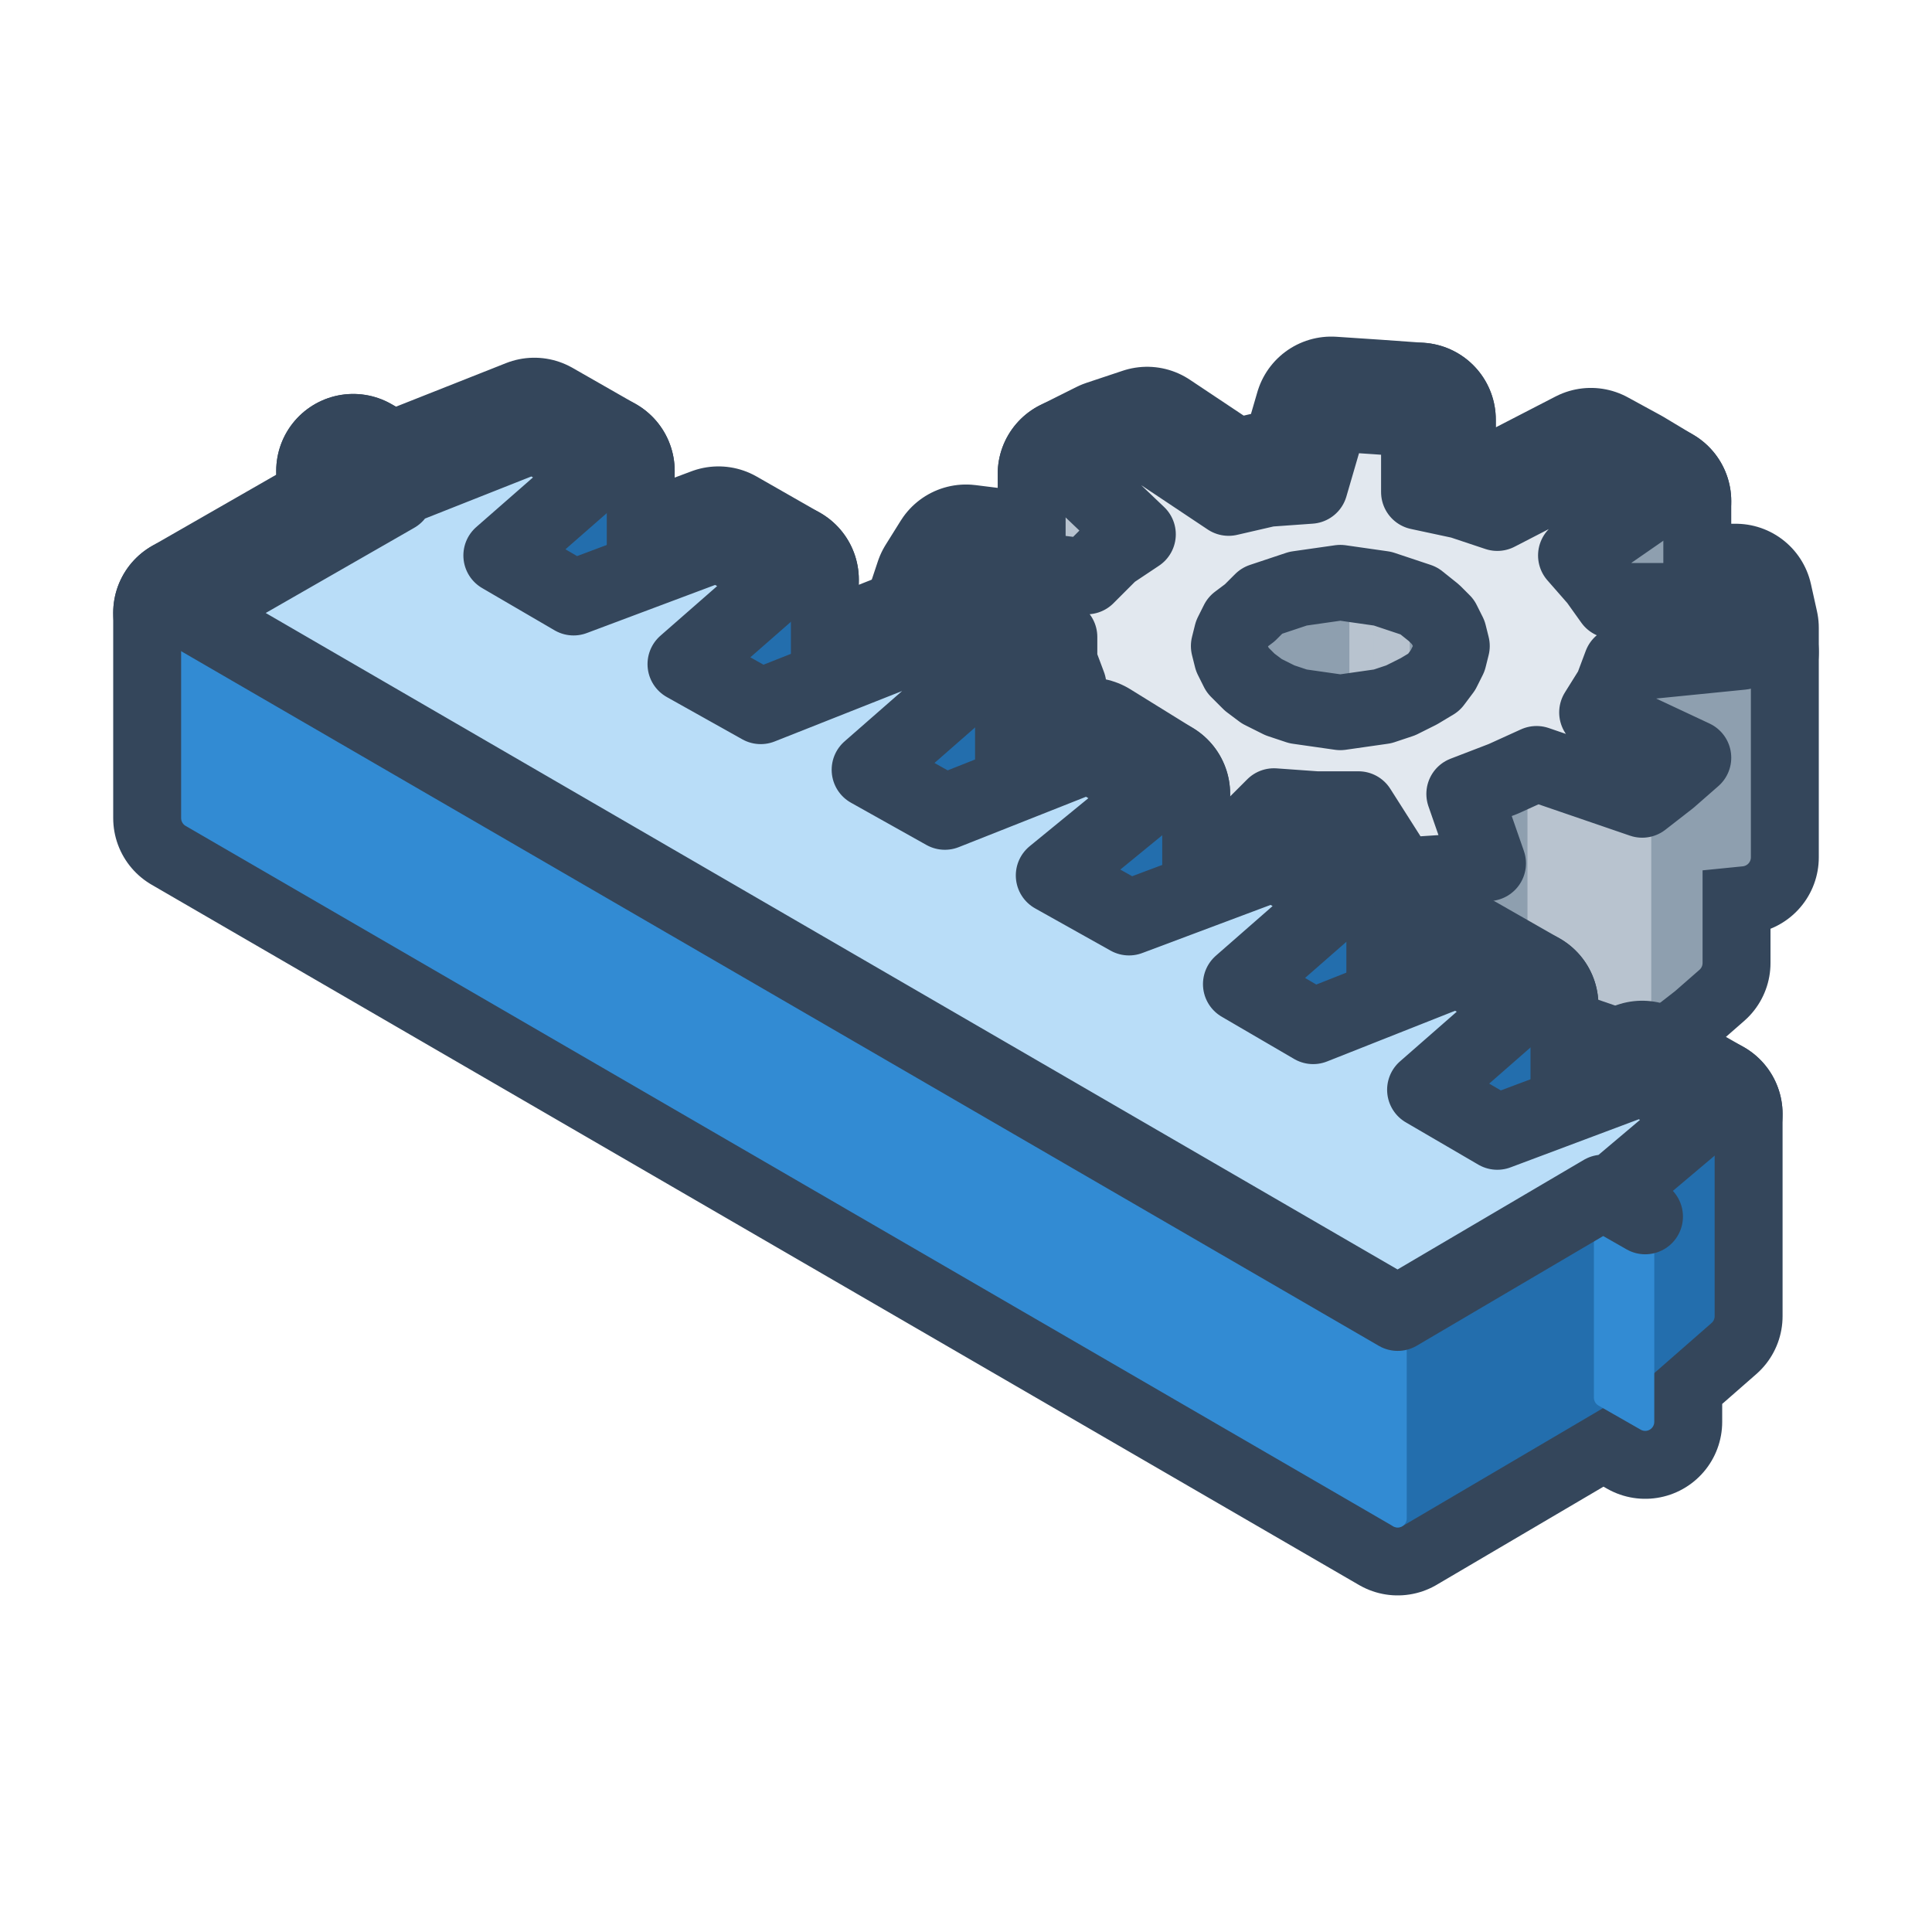
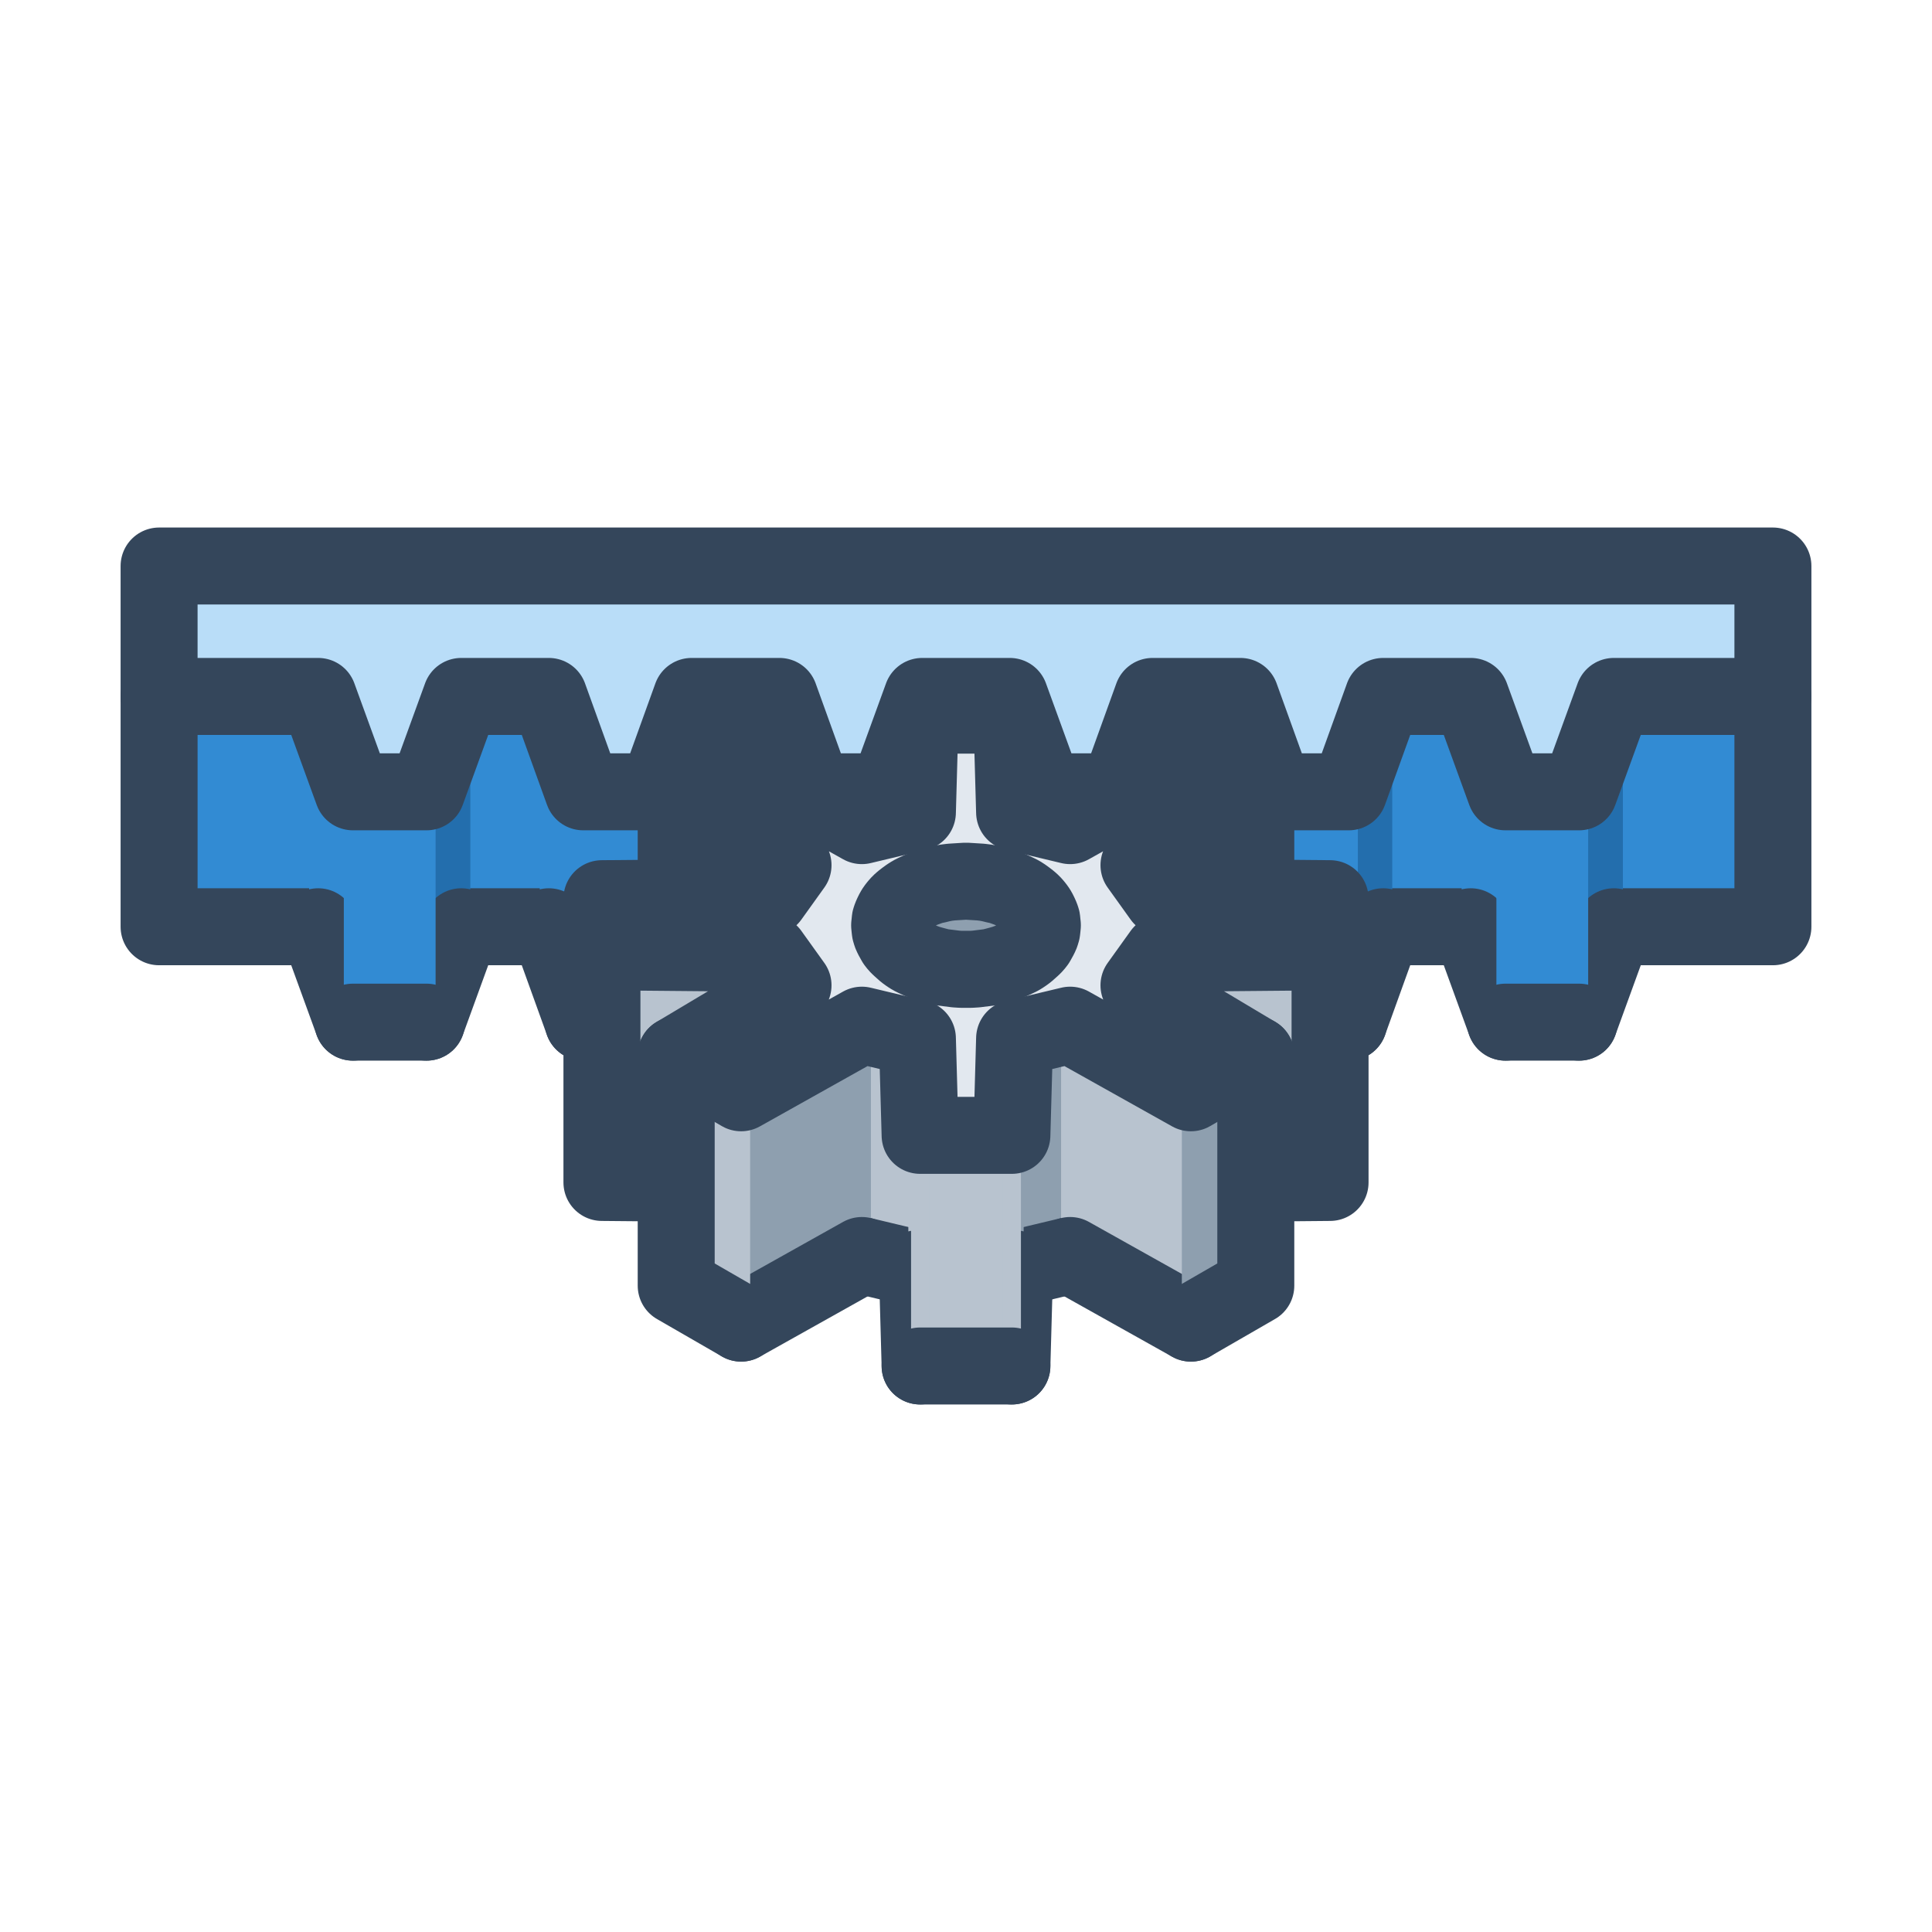
<svg xmlns="http://www.w3.org/2000/svg" viewBox="0 0 64 64">
-   <path d="M47 20.7L47 23.1L47 16.3L47 13.9ZM37.7 24.5L35.6 22.5L35.6 15.7L37.7 17.7ZM54.8 23.4L52.2 25.2L52.2 18.4L54.8 16.6ZM35.1 27.9L31.2 27.1L31.2 20.3L35.1 21.1ZM35.1 28.7L35.1 27.9L35.1 21.1L35.1 21.9ZM57.7 28.4L53.7 28.8L53.7 22L57.7 21.6ZM35.4 29.5L35.1 28.7L35.1 21.9L35.4 22.7ZM53.7 28.8L53.4 29.6L53.4 22.8L53.7 22ZM53.4 29.6L52.9 30.4L52.9 23.6L53.4 22.8ZM32.3 31.5L31.8 30.7L31.8 23.9L32.3 24.7ZM37.8 32L36.9 31.4L36.9 24.6L37.8 25.2ZM36.9 31.4L33 32.2L33 25.4L36.9 24.6ZM33 32.2L32.3 31.5L32.3 24.7L33 25.4ZM56.1 31.9L55.3 32.6L55.3 25.8L56.1 25.1ZM38.9 32.6L37.8 32L37.8 25.2L38.9 25.8ZM50.9 32.1L49.8 32.6L49.8 25.8L50.9 25.3ZM54.4 33.3L50.9 32.1L50.9 25.3L54.4 26.5ZM49.8 32.6L48.5 33.1L48.5 26.3L49.8 25.8ZM55.3 32.6L54.4 33.3L54.4 26.5L55.3 25.8ZM43.6 33.6L42.2 33.5L42.2 26.7L43.6 26.8ZM45 33.6L43.6 33.6L43.6 26.8L45 26.8ZM42.2 33.5L40.2 35.5L40.2 28.7L42.2 26.7ZM46.4 35.8L45 33.6L45 26.8L46.4 29ZM38.8 35.2L37.5 34.8L37.5 28L38.8 28.4ZM40.2 35.5L38.8 35.2L38.8 28.4L40.2 28.7ZM49.3 35.4L47.9 35.7L47.9 28.9L49.3 28.6ZM47.9 35.7L46.4 35.8L46.4 29L47.9 28.9Z" fill="#34465b" stroke="#34465b" stroke-width="5.1" stroke-linejoin="round" stroke-linecap="round" />
-   <path d="M37.8 25.2L36.9 24.6L33 25.4L32.3 24.7L31.8 23.9L35.4 22.7L35.1 21.9L35.1 21.1L31.2 20.3L31.5 19.4L32 18.6L36 19.1L36.8 18.3L37.7 17.7L35.6 15.7L36.8 15.1L38 14.7L40.7 16.5L42 16.2L43.4 16.1L44.1 13.7L45.6 13.8L47 13.9L47 16.3L48.4 16.6L49.6 17L52.7 15.4L53.8 16L54.8 16.6L52.2 18.4L52.9 19.2L53.4 19.9L57.5 19.9L57.7 20.8L57.7 21.6L53.7 22L53.4 22.8L52.9 23.6L56.1 25.1L55.3 25.8L54.4 26.5L50.9 25.3L49.8 25.8L48.5 26.3L49.3 28.6L47.9 28.9L46.4 29L45 26.8L43.6 26.8L42.2 26.7L40.2 28.7L38.8 28.4L37.5 28L38.9 25.8Z" fill="none" stroke="#34465b" stroke-width="5.1" stroke-linejoin="round" stroke-linecap="round" />
-   <path d="M37.7 24.5L35.6 22.5L35.6 15.7L37.7 17.7ZM45.1 26.2L44.4 26.1L44.4 19.3L45.1 19.4ZM45.8 26.3L45.1 26.2L45.1 19.4L45.8 19.5ZM46.4 26.5L45.8 26.3L45.8 19.5L46.4 19.7ZM47 26.7L46.4 26.5L46.4 19.7L47 19.9ZM47.5 27.1L47 26.7L47 19.9L47.5 20.3ZM47.8 27.4L47.5 27.1L47.5 20.3L47.8 20.6ZM35.1 27.9L31.2 27.1L31.2 20.3L35.1 21.1ZM48 27.8L47.8 27.4L47.8 20.6L48 21ZM48.1 28.2L48 27.8L48 21L48.1 21.4ZM35.1 28.7L35.1 27.9L35.1 21.1L35.1 21.9ZM35.4 29.5L35.1 28.7L35.1 21.9L35.4 22.7ZM37.8 32L36.9 31.4L36.9 24.6L37.8 25.2ZM38.9 32.6L37.8 32L37.8 25.2L38.9 25.8ZM43.6 33.6L42.2 33.5L42.2 26.7L43.6 26.8ZM45 33.6L43.6 33.6L43.6 26.8L45 26.8ZM46.4 35.8L45 33.6L45 26.8L46.4 29ZM32.3 31.5L31.8 30.7L31.8 23.9L32.3 24.7ZM33 32.2L32.3 31.5L32.3 24.7L33 25.4ZM38.8 35.2L37.5 34.8L37.5 28L38.8 28.4ZM40.2 35.5L38.8 35.2L38.8 28.4L40.2 28.7Z" fill="#b8c3cf" stroke="#b8c3cf" stroke-width="0.6" stroke-linejoin="round" stroke-linecap="round" />
-   <path d="M47 20.7L47 23.1L47 16.3L47 13.9ZM54.8 23.4L52.2 25.2L52.2 18.4L54.8 16.6ZM44.4 26.1L43.7 26.2L43.7 19.4L44.4 19.3ZM43.7 26.2L43 26.3L43 19.5L43.7 19.4ZM43 26.3L42.4 26.5L42.4 19.7L43 19.5ZM42.4 26.5L41.8 26.7L41.8 19.9L42.4 19.7ZM41.8 26.7L41.4 27.1L41.4 20.3L41.8 19.9ZM41.4 27.1L41 27.4L41 20.6L41.4 20.3ZM41 27.4L40.8 27.8L40.8 21L41 20.6ZM40.8 27.8L40.7 28.2L40.7 21.4L40.8 21ZM50.9 32.1L49.8 32.6L49.8 25.8L50.9 25.3ZM49.8 32.6L48.5 33.1L48.5 26.3L49.8 25.8ZM42.2 33.5L40.2 35.5L40.2 28.7L42.2 26.7ZM47.9 35.7L46.4 35.8L46.4 29L47.9 28.9ZM36.9 31.4L33 32.2L33 25.4L36.9 24.6ZM57.7 28.4L53.7 28.8L53.7 22L57.7 21.6ZM53.7 28.8L53.4 29.6L53.4 22.8L53.7 22ZM53.4 29.6L52.9 30.4L52.9 23.6L53.4 22.8ZM49.3 35.4L47.9 35.7L47.9 28.9L49.3 28.6ZM56.1 31.9L55.3 32.6L55.3 25.8L56.1 25.1ZM55.3 32.6L54.4 33.3L54.4 26.5L55.3 25.8Z" fill="#8e9faf" stroke="#8e9faf" stroke-width="0.6" stroke-linejoin="round" stroke-linecap="round" />
-   <path d="M54.4 33.3L50.9 32.1L50.9 25.3L54.4 26.5Z" fill="#b8c3cf" stroke="#b8c3cf" stroke-width="0.6" stroke-linejoin="round" stroke-linecap="round" />
-   <path d="M37.8 25.2L36.9 24.6L33 25.4L32.3 24.7L31.8 23.9L35.4 22.7L35.1 21.9L35.1 21.1L31.2 20.3L31.5 19.4L32 18.6L36 19.1L36.8 18.3L37.7 17.7L35.6 15.7L36.8 15.1L38 14.7L40.7 16.5L42 16.2L43.4 16.1L44.1 13.7L45.6 13.8L47 13.9L47 16.3L48.4 16.6L49.6 17L52.7 15.4L53.8 16L54.8 16.6L52.2 18.4L52.9 19.2L53.4 19.9L57.5 19.9L57.7 20.8L57.7 21.6L53.7 22L53.4 22.8L52.9 23.6L56.1 25.1L55.3 25.8L54.4 26.5L50.9 25.3L49.8 25.8L48.5 26.3L49.3 28.6L47.9 28.9L46.4 29L45 26.8L43.6 26.8L42.2 26.7L40.2 28.7L38.8 28.4L37.5 28L38.9 25.8ZM47.5 22.6L47.8 22.2L48 21.8L48.1 21.4L48 21L47.8 20.6L47.5 20.3L47 19.9L46.4 19.7L45.8 19.5L45.1 19.4L44.4 19.3L43.7 19.4L43 19.5L42.4 19.7L41.8 19.9L41.4 20.3L41 20.6L40.8 21L40.7 21.4L40.8 21.8L41 22.2L41.4 22.6L41.8 22.9L42.4 23.2L43 23.4L43.7 23.5L44.4 23.6L45.1 23.5L45.8 23.4L46.4 23.2L47 22.9Z" fill="#e2e8ef" fill-rule="evenodd" />
-   <path d="M37.8 25.2L36.9 24.6L33 25.4L32.3 24.7L31.8 23.9L35.4 22.7L35.1 21.9L35.1 21.1L31.2 20.3L31.5 19.4L32 18.6L36 19.1L36.8 18.3L37.7 17.7L35.6 15.7L36.8 15.1L38 14.7L40.7 16.5L42 16.2L43.4 16.1L44.1 13.7L45.6 13.8L47 13.9L47 16.3L48.4 16.6L49.6 17L52.7 15.4L53.8 16L54.8 16.6L52.2 18.4L52.9 19.2L53.4 19.9L57.5 19.9L57.7 20.8L57.7 21.6L53.7 22L53.4 22.8L52.9 23.6L56.1 25.1L55.3 25.8L54.4 26.5L50.9 25.3L49.8 25.8L48.5 26.3L49.3 28.6L47.9 28.9L46.4 29L45 26.8L43.6 26.8L42.2 26.7L40.2 28.7L38.8 28.4L37.5 28L38.9 25.8ZM47.5 22.6L47.8 22.2L48 21.8L48.1 21.4L48 21L47.8 20.6L47.5 20.3L47 19.9L46.4 19.7L45.8 19.5L45.1 19.4L44.4 19.3L43.7 19.4L43 19.5L42.4 19.7L41.8 19.9L41.4 20.3L41 20.6L40.8 21L40.7 21.4L40.8 21.8L41 22.2L41.4 22.6L41.8 22.9L42.4 23.2L43 23.4L43.7 23.5L44.4 23.6L45.1 23.5L45.8 23.4L46.4 23.2L47 22.9Z" fill="none" stroke="#34465b" stroke-width="2.5" stroke-linejoin="round" stroke-linecap="round" fill-rule="evenodd" />
-   <path d="M13.1 23.2L11.7 22.4L11.7 15.6L13.1 16.4ZM19.8 22.4L16.6 25.2L16.6 18.4L19.8 15.6ZM25.9 26L22.7 28.7L22.7 22L25.9 19.2ZM32 29.5L28.8 32.3L28.8 25.5L32 22.7ZM38.2 33L34.9 35.8L34.9 29L38.2 26.3ZM44.3 36.6L41.1 39.3L41.1 32.6L44.3 29.8ZM46.3 50.3L6.3 27.1L6.3 20.3L46.3 43.5ZM50.4 40.1L47.2 42.9L47.2 36.1L50.4 33.3ZM56.5 43.6L53.3 46.4L53.3 39.6L56.5 36.9ZM54.5 47.1L53.1 46.3L53.1 39.5L54.5 40.3ZM53.1 46.3L46.3 50.3L46.3 43.5L53.1 39.5Z" fill="#34465b" stroke="#34465b" stroke-width="5.1" stroke-linejoin="round" stroke-linecap="round" />
-   <path d="M13.1 16.4L11.7 15.6L12.9 16.3L17.7 14.4L19.8 15.6L16.6 18.4L19 19.8L23.8 18L25.9 19.2L22.7 22L25.2 23.4L30 21.5L32 22.7L28.8 25.5L31.3 26.9L36.1 25L38.2 26.3L34.9 29L37.4 30.4L42.2 28.6L44.3 29.8L41.1 32.6L43.5 34L48.3 32.1L50.4 33.3L47.2 36.1L49.6 37.5L54.4 35.7L56.5 36.9L53.3 39.6L54.5 40.3L53.1 39.5L46.3 43.5L6.3 20.3Z" fill="#34465b" stroke="#34465b" stroke-width="5.1" stroke-linejoin="round" stroke-linecap="round" />
-   <path d="M19.8 22.4L16.6 25.2L16.6 18.4L19.8 15.6ZM25.9 26L22.7 28.7L22.7 22L25.9 19.2ZM32 29.5L28.8 32.3L28.8 25.5L32 22.7ZM38.2 33L34.9 35.8L34.9 29L38.2 26.3ZM44.3 36.6L41.1 39.3L41.1 32.6L44.3 29.8ZM50.4 40.1L47.2 42.9L47.2 36.1L50.4 33.3ZM56.5 43.6L53.3 46.4L53.3 39.6L56.5 36.9ZM53.1 46.3L46.3 50.3L46.3 43.5L53.1 39.5Z" fill="#236ead" stroke="#236ead" stroke-width="0.6" stroke-linejoin="round" stroke-linecap="round" />
-   <path d="M13.1 23.2L11.7 22.4L11.7 15.6L13.1 16.4ZM46.3 50.3L6.3 27.1L6.3 20.3L46.3 43.5ZM54.5 47.1L53.1 46.3L53.1 39.5L54.5 40.3Z" fill="#328bd3" stroke="#328bd3" stroke-width="0.6" stroke-linejoin="round" stroke-linecap="round" />
-   <path d="M13.1 16.4L11.7 15.6L12.9 16.3L17.7 14.4L19.8 15.6L16.6 18.4L19 19.8L23.8 18L25.9 19.2L22.7 22L25.2 23.4L30 21.5L32 22.7L28.8 25.5L31.3 26.9L36.1 25L38.2 26.3L34.9 29L37.4 30.4L42.2 28.6L44.3 29.8L41.1 32.6L43.5 34L48.3 32.1L50.4 33.3L47.2 36.1L49.6 37.5L54.4 35.7L56.5 36.9L53.3 39.6L54.5 40.3L53.1 39.5L46.3 43.5L6.3 20.3Z" fill="#b9ddf8" stroke="#b9ddf8" stroke-width="0.6" stroke-linejoin="round" stroke-linecap="round" />
-   <path d="M13.1 16.4L11.7 15.6L12.9 16.3L17.7 14.4L19.8 15.6L16.6 18.4L19 19.8L23.8 18L25.9 19.2L22.7 22L25.2 23.4L30 21.5L32 22.7L28.8 25.5L31.3 26.9L36.1 25L38.2 26.3L34.9 29L37.4 30.4L42.2 28.6L44.3 29.8L41.1 32.6L43.5 34L48.3 32.1L50.4 33.3L47.2 36.1L49.6 37.5L54.4 35.7L56.5 36.9L53.3 39.6L54.5 40.3L53.1 39.5L46.3 43.5L6.3 20.3Z" fill="none" stroke="#34465b" stroke-width="2.5" stroke-linejoin="round" stroke-linecap="round" />
+   <path d="M58.73 30.7L53.46 30.7L53.46 23.07L58.73 23.07Z" fill="#328bd3" stroke="#328bd3" stroke-width="0.6" stroke-linejoin="round" stroke-linecap="round" />
+   <path d="M58.73 30.7L53.46 30.7M58.73 30.7L58.73 23.07" fill="none" stroke="#34465b" stroke-width="2.55" stroke-linejoin="round" stroke-linecap="round" />
+   <path d="M48.72 30.7L45.82 30.7L45.82 23.07L48.72 23.07Z" fill="#328bd3" stroke="#328bd3" stroke-width="0.6" stroke-linejoin="round" stroke-linecap="round" />
+   <path d="M48.72 30.7L45.82 30.7" fill="none" stroke="#34465b" stroke-width="2.55" stroke-linejoin="round" stroke-linecap="round" />
+   <path d="M10.54 30.7L5.27 30.7L5.27 23.07L10.54 23.07Z" fill="#328bd3" stroke="#328bd3" stroke-width="0.6" stroke-linejoin="round" stroke-linecap="round" />
+   <path d="M10.54 30.7L5.27 30.7M5.27 30.7L5.27 23.07" fill="none" stroke="#34465b" stroke-width="2.55" stroke-linejoin="round" stroke-linecap="round" />
+   <path d="M33.45 30.7L30.55 30.7L30.55 23.07L33.45 23.07Z" fill="#328bd3" stroke="#328bd3" stroke-width="0.6" stroke-linejoin="round" stroke-linecap="round" />
+   <path d="M33.45 30.7L30.55 30.7" fill="none" stroke="#34465b" stroke-width="2.55" stroke-linejoin="round" stroke-linecap="round" />
+   <path d="M41.09 30.7L38.18 30.7L38.18 23.07L41.09 23.07Z" fill="#328bd3" stroke="#328bd3" stroke-width="0.6" stroke-linejoin="round" stroke-linecap="round" />
+   <path d="M41.09 30.7L38.18 30.7" fill="none" stroke="#34465b" stroke-width="2.55" stroke-linejoin="round" stroke-linecap="round" />
+   <path d="M25.82 30.7L22.91 30.7L22.91 23.07L25.82 23.07Z" fill="#328bd3" stroke="#328bd3" stroke-width="0.6" stroke-linejoin="round" stroke-linecap="round" />
+   <path d="M25.82 30.7L22.91 30.7" fill="none" stroke="#34465b" stroke-width="2.55" stroke-linejoin="round" stroke-linecap="round" />
+   <path d="M18.18 30.7L15.28 30.7L15.28 23.07L18.18 23.07Z" fill="#328bd3" stroke="#328bd3" stroke-width="0.6" stroke-linejoin="round" stroke-linecap="round" />
+   <path d="M18.18 30.7L15.28 30.7" fill="none" stroke="#34465b" stroke-width="2.55" stroke-linejoin="round" stroke-linecap="round" />
+   <path d="M11.69 33.86L10.54 30.7L10.54 23.07L11.69 26.23Z" fill="#328bd3" stroke="#328bd3" stroke-width="0.6" stroke-linejoin="round" stroke-linecap="round" />
+   <path d="M11.69 33.86L10.54 30.7" fill="none" stroke="#34465b" stroke-width="2.55" stroke-linejoin="round" stroke-linecap="round" />
+   <path d="M49.87 33.86L48.72 30.7L48.72 23.07L49.87 26.23Z" fill="#328bd3" stroke="#328bd3" stroke-width="0.6" stroke-linejoin="round" stroke-linecap="round" />
+   <path d="M49.87 33.86L48.72 30.7" fill="none" stroke="#34465b" stroke-width="2.55" stroke-linejoin="round" stroke-linecap="round" />
+   <path d="M45.82 30.7L44.68 33.86L44.68 26.23L45.82 23.07Z" fill="#236ead" stroke="#236ead" stroke-width="0.6" stroke-linejoin="round" stroke-linecap="round" />
+   <path d="M45.82 30.7L44.68 33.86" fill="none" stroke="#34465b" stroke-width="2.55" stroke-linejoin="round" stroke-linecap="round" />
+   <path d="M34.6 33.86L33.45 30.7L33.45 23.07L34.6 26.23Z" fill="#328bd3" stroke="#328bd3" stroke-width="0.6" stroke-linejoin="round" stroke-linecap="round" />
+   <path d="M34.6 33.86L33.45 30.7" fill="none" stroke="#34465b" stroke-width="2.55" stroke-linejoin="round" stroke-linecap="round" />
+   <path d="M19.32 33.86L18.18 30.7L18.18 23.07L19.32 26.23Z" fill="#328bd3" stroke="#328bd3" stroke-width="0.6" stroke-linejoin="round" stroke-linecap="round" />
+   <path d="M19.32 33.86L18.18 30.7" fill="none" stroke="#34465b" stroke-width="2.55" stroke-linejoin="round" stroke-linecap="round" />
+   <path d="M42.23 33.86L41.09 30.7L41.09 23.07L42.23 26.23Z" fill="#328bd3" stroke="#328bd3" stroke-width="0.6" stroke-linejoin="round" stroke-linecap="round" />
+   <path d="M42.23 33.86L41.09 30.7" fill="none" stroke="#34465b" stroke-width="2.55" stroke-linejoin="round" stroke-linecap="round" />
+   <path d="M38.18 30.7L37.04 33.86L37.04 26.23L38.18 23.07Z" fill="#236ead" stroke="#236ead" stroke-width="0.6" stroke-linejoin="round" stroke-linecap="round" />
+   <path d="M38.18 30.7L37.04 33.86" fill="none" stroke="#34465b" stroke-width="2.55" stroke-linejoin="round" stroke-linecap="round" />
+   <path d="M30.55 30.7L29.4 33.86L29.4 26.23L30.55 23.07Z" fill="#236ead" stroke="#236ead" stroke-width="0.6" stroke-linejoin="round" stroke-linecap="round" />
+   <path d="M30.55 30.7L29.4 33.86" fill="none" stroke="#34465b" stroke-width="2.55" stroke-linejoin="round" stroke-linecap="round" />
+   <path d="M26.96 33.86L25.82 30.7L25.82 23.07L26.96 26.23Z" fill="#328bd3" stroke="#328bd3" stroke-width="0.6" stroke-linejoin="round" stroke-linecap="round" />
+   <path d="M26.96 33.86L25.82 30.7" fill="none" stroke="#34465b" stroke-width="2.55" stroke-linejoin="round" stroke-linecap="round" />
+   <path d="M22.91 30.7L21.77 33.86L21.77 26.23L22.91 23.07Z" fill="#236ead" stroke="#236ead" stroke-width="0.6" stroke-linejoin="round" stroke-linecap="round" />
+   <path d="M22.91 30.7L21.77 33.86" fill="none" stroke="#34465b" stroke-width="2.55" stroke-linejoin="round" stroke-linecap="round" />
+   <path d="M53.46 30.7L52.31 33.86L52.31 26.23L53.46 23.07Z" fill="#236ead" stroke="#236ead" stroke-width="0.6" stroke-linejoin="round" stroke-linecap="round" />
+   <path d="M53.46 30.7L52.31 33.86" fill="none" stroke="#34465b" stroke-width="2.55" stroke-linejoin="round" stroke-linecap="round" />
+   <path d="M15.28 30.7L14.13 33.86L14.13 26.23L15.28 23.07Z" fill="#236ead" stroke="#236ead" stroke-width="0.6" stroke-linejoin="round" stroke-linecap="round" />
+   <path d="M15.28 30.7L14.13 33.86" fill="none" stroke="#34465b" stroke-width="2.55" stroke-linejoin="round" stroke-linecap="round" />
+   <path d="M14.13 33.86L11.69 33.86L11.69 26.23L14.13 26.23Z" fill="#328bd3" stroke="#328bd3" stroke-width="0.6" stroke-linejoin="round" stroke-linecap="round" />
+   <path d="M14.13 33.86L11.69 33.86" fill="none" stroke="#34465b" stroke-width="2.55" stroke-linejoin="round" stroke-linecap="round" />
+   <path d="M52.31 33.86L49.87 33.86L49.87 26.23L52.31 26.23Z" fill="#328bd3" stroke="#328bd3" stroke-width="0.6" stroke-linejoin="round" stroke-linecap="round" />
+   <path d="M52.31 33.86L49.87 33.86" fill="none" stroke="#34465b" stroke-width="2.55" stroke-linejoin="round" stroke-linecap="round" />
+   <path d="M44.68 33.86L42.23 33.86L42.23 26.23L44.68 26.23Z" fill="#328bd3" stroke="#328bd3" stroke-width="0.6" stroke-linejoin="round" stroke-linecap="round" />
+   <path d="M44.68 33.86L42.23 33.86" fill="none" stroke="#34465b" stroke-width="2.55" stroke-linejoin="round" stroke-linecap="round" />
+   <path d="M37.04 33.86L34.6 33.86L34.6 26.23L37.04 26.23Z" fill="#328bd3" stroke="#328bd3" stroke-width="0.6" stroke-linejoin="round" stroke-linecap="round" />
+   <path d="M37.04 33.86L34.6 33.86" fill="none" stroke="#34465b" stroke-width="2.55" stroke-linejoin="round" stroke-linecap="round" />
+   <path d="M29.4 33.86L26.96 33.86L26.96 26.23L29.4 26.23Z" fill="#328bd3" stroke="#328bd3" stroke-width="0.6" stroke-linejoin="round" stroke-linecap="round" />
+   <path d="M29.4 33.86L26.96 33.86" fill="none" stroke="#34465b" stroke-width="2.55" stroke-linejoin="round" stroke-linecap="round" />
+   <path d="M21.77 33.86L19.32 33.86L19.32 26.23L21.77 26.23Z" fill="#328bd3" stroke="#328bd3" stroke-width="0.6" stroke-linejoin="round" stroke-linecap="round" />
+   <path d="M21.77 33.86L19.32 33.86" fill="none" stroke="#34465b" stroke-width="2.55" stroke-linejoin="round" stroke-linecap="round" />
+   <path d="M41.6 33.99L37.73 36.3L37.73 28.66L41.6 26.35Z" fill="#8e9faf" stroke="#8e9faf" stroke-width="0.6" stroke-linejoin="round" stroke-linecap="round" />
+   <path d="M41.6 33.99L37.73 36.3M41.6 33.99L41.6 26.35M37.73 36.3L37.73 28.66" fill="none" stroke="#34465b" stroke-width="2.55" stroke-linejoin="round" stroke-linecap="round" />
+   <path d="M26.27 36.3L22.4 33.99L22.4 26.35L26.27 28.66Z" fill="#b8c3cf" stroke="#b8c3cf" stroke-width="0.6" stroke-linejoin="round" stroke-linecap="round" />
+   <path d="M26.27 36.3L22.4 33.99M26.27 36.3L26.27 28.66M22.4 33.99L22.4 26.35" fill="none" stroke="#34465b" stroke-width="2.55" stroke-linejoin="round" stroke-linecap="round" />
+   <path d="M44.06 39.17L38.49 39.22L38.49 31.58L44.06 31.53Z" fill="#b8c3cf" stroke="#b8c3cf" stroke-width="0.6" stroke-linejoin="round" stroke-linecap="round" />
+   <path d="M44.06 39.17L38.49 39.22M44.06 39.17L44.06 31.53" fill="none" stroke="#34465b" stroke-width="2.55" stroke-linejoin="round" stroke-linecap="round" />
+   <path d="M25.51 39.22L19.94 39.17L19.94 31.53L25.51 31.58Z" fill="#b8c3cf" stroke="#b8c3cf" stroke-width="0.6" stroke-linejoin="round" stroke-linecap="round" />
+   <path d="M25.51 39.22L19.94 39.17M19.94 39.17L19.94 31.53" fill="none" stroke="#34465b" stroke-width="2.55" stroke-linejoin="round" stroke-linecap="round" />
+   <path d="M38.49 39.22L37.73 40.28L37.73 32.64L38.49 31.58Z" fill="#8e9faf" stroke="#8e9faf" stroke-width="0.6" stroke-linejoin="round" stroke-linecap="round" />
+   <path d="M38.49 39.22L37.73 40.28M37.73 40.28L37.73 32.64" fill="none" stroke="#34465b" stroke-width="2.55" stroke-linejoin="round" stroke-linecap="round" />
+   <path d="M26.27 40.28L25.51 39.22L25.51 31.58L26.27 32.64Z" fill="#b8c3cf" stroke="#b8c3cf" stroke-width="0.6" stroke-linejoin="round" stroke-linecap="round" />
+   <path d="M26.27 40.28L25.51 39.22M26.27 40.28L26.27 32.64" fill="none" stroke="#34465b" stroke-width="2.55" stroke-linejoin="round" stroke-linecap="round" />
+   <path d="M35.45 41.59L33.61 42.03L33.61 34.4L35.45 33.96Z" fill="#8e9faf" stroke="#8e9faf" stroke-width="0.6" stroke-linejoin="round" stroke-linecap="round" />
+   <path d="M35.45 41.59L33.61 42.03" fill="none" stroke="#34465b" stroke-width="2.55" stroke-linejoin="round" stroke-linecap="round" />
+   <path d="M30.39 42.03L28.55 41.59L28.55 33.96L30.39 34.4Z" fill="#b8c3cf" stroke="#b8c3cf" stroke-width="0.6" stroke-linejoin="round" stroke-linecap="round" />
+   <path d="M30.39 42.03L28.55 41.59" fill="none" stroke="#34465b" stroke-width="2.55" stroke-linejoin="round" stroke-linecap="round" />
+   <path d="M39.45 43.83L35.45 41.59L35.45 33.96L39.45 36.2Z" fill="#b8c3cf" stroke="#b8c3cf" stroke-width="0.6" stroke-linejoin="round" stroke-linecap="round" />
+   <path d="M39.45 43.83L35.45 41.59" fill="none" stroke="#34465b" stroke-width="2.55" stroke-linejoin="round" stroke-linecap="round" />
+   <path d="M28.55 41.59L24.55 43.83L24.55 36.2L28.55 33.96Z" fill="#8e9faf" stroke="#8e9faf" stroke-width="0.6" stroke-linejoin="round" stroke-linecap="round" />
+   <path d="M28.55 41.59L24.55 43.83" fill="none" stroke="#34465b" stroke-width="2.55" stroke-linejoin="round" stroke-linecap="round" />
+   <path d="M41.6 42.59L39.45 43.83L39.45 36.2L41.6 34.95Z" fill="#8e9faf" stroke="#8e9faf" stroke-width="0.6" stroke-linejoin="round" stroke-linecap="round" />
+   <path d="M41.6 42.59L39.45 43.83M41.6 42.59L41.6 34.95" fill="none" stroke="#34465b" stroke-width="2.55" stroke-linejoin="round" stroke-linecap="round" />
+   <path d="M24.55 43.83L22.4 42.59L22.4 34.95L24.55 36.2Z" fill="#b8c3cf" stroke="#b8c3cf" stroke-width="0.6" stroke-linejoin="round" stroke-linecap="round" />
+   <path d="M24.55 43.83L22.4 42.59M22.4 42.59L22.4 34.95" fill="none" stroke="#34465b" stroke-width="2.55" stroke-linejoin="round" stroke-linecap="round" />
+   <path d="M30.48 45.25L30.39 42.03L30.39 34.4L30.48 37.61Z" fill="#b8c3cf" stroke="#b8c3cf" stroke-width="0.6" stroke-linejoin="round" stroke-linecap="round" />
+   <path d="M30.48 45.25L30.39 42.03" fill="none" stroke="#34465b" stroke-width="2.55" stroke-linejoin="round" stroke-linecap="round" />
+   <path d="M33.61 42.03L33.52 45.25L33.52 37.61L33.61 34.4Z" fill="#8e9faf" stroke="#8e9faf" stroke-width="0.6" stroke-linejoin="round" stroke-linecap="round" />
+   <path d="M33.61 42.03L33.52 45.25" fill="none" stroke="#34465b" stroke-width="2.55" stroke-linejoin="round" stroke-linecap="round" />
+   <path d="M33.52 45.25L30.48 45.25L30.48 37.61L33.52 37.61Z" fill="#b8c3cf" stroke="#b8c3cf" stroke-width="0.6" stroke-linejoin="round" stroke-linecap="round" />
+   <path d="M33.52 45.25L30.48 45.25" fill="none" stroke="#34465b" stroke-width="2.55" stroke-linejoin="round" stroke-linecap="round" />
+   <path d="M5.27 18.75L58.73 18.75L58.73 23.07L53.46 23.07L52.31 26.23L49.87 26.23L48.72 23.07L45.82 23.07L44.68 26.23L42.23 26.23L41.09 23.07L38.18 23.07L37.04 26.23L34.6 26.23L33.45 23.07L30.55 23.07L29.4 26.23L26.96 26.23L25.82 23.07L22.91 23.07L21.77 26.23L19.32 26.23L18.18 23.07L15.28 23.07L14.13 26.23L11.69 26.23L10.54 23.07L5.27 23.07Z" fill="#b9ddf8" />
+   <path d="M5.27 18.75L58.73 18.75L58.73 23.07L53.46 23.07L52.31 26.23L49.87 26.23L48.72 23.07L45.82 23.07L44.68 26.23L42.23 26.23L41.09 23.07L38.18 23.07L37.04 26.23L34.6 26.23L33.45 23.07L30.55 23.07L29.4 26.23L26.96 26.23L25.82 23.07L22.91 23.07L21.77 26.23L19.32 26.23L18.18 23.07L15.28 23.07L14.13 26.23L11.69 26.23L10.54 23.07L5.27 23.07Z" fill="none" stroke="#34465b" stroke-width="2.55" stroke-linejoin="round" stroke-linecap="round" />
+   <path d="M30.39 26.91L30.48 23.69L33.52 23.69L33.61 26.91L35.45 27.35L39.45 25.11L41.6 26.35L37.73 28.66L38.49 29.72L44.06 29.77L44.06 31.53L38.49 31.58L37.73 32.64L41.6 34.95L39.45 36.2L35.45 33.96L33.61 34.4L33.52 37.61L30.48 37.61L30.39 34.4L28.55 33.96L24.55 36.2L22.4 34.95L26.27 32.64L25.51 31.58L19.94 31.53L19.94 29.77L25.51 29.72L26.27 28.66L22.4 26.35L24.55 25.11L28.55 27.35Z" fill="#e2e8ef" />
+   <path d="M30.39 26.91L30.48 23.69L33.52 23.69L33.61 26.91L35.45 27.35L39.45 25.11L41.6 26.35L37.73 28.66L38.49 29.72L44.06 29.77L44.06 31.53L38.49 31.58L37.73 32.64L41.6 34.95L39.45 36.2L35.45 33.96L33.61 34.4L33.52 37.61L30.48 37.61L30.39 34.4L28.55 33.96L24.55 36.2L22.4 34.95L26.27 32.64L25.51 31.58L19.94 31.53L19.94 29.77L25.51 29.72L26.27 28.66L22.4 26.35L24.55 25.11L28.55 27.35Z" fill="none" stroke="#34465b" stroke-width="2.55" stroke-linejoin="round" stroke-linecap="round" />
+   <path d="M33.79 31.69L33.67 31.75L33.54 31.81L33.4 31.87L33.26 31.92L33.12 31.96L32.97 32L32.81 32.04L32.65 32.06L32.49 32.08L32.33 32.1L32.17 32.11L32 32.11L31.83 32.11L31.67 32.1L31.51 32.08L31.35 32.06L31.19 32.04L31.03 32L30.88 31.96L30.74 31.92L30.6 31.87L30.46 31.81L30.33 31.75L30.21 31.69L30.1 31.62L29.99 31.54L29.9 31.46L29.81 31.38L29.73 31.3L29.66 31.21L29.61 31.12L29.56 31.03L29.52 30.94L29.49 30.84L29.48 30.75L29.47 30.65L29.48 30.56L29.49 30.46L29.52 30.37L29.56 30.28L29.61 30.18L29.66 30.1L29.73 30.01L29.81 29.92L29.9 29.84L29.99 29.77L30.1 29.69L30.21 29.62L30.33 29.56L30.46 29.5L30.6 29.44L30.74 29.39L30.88 29.34L31.03 29.31L31.19 29.27L31.35 29.24L31.51 29.22L31.67 29.21L31.83 29.2L32 29.19L32.17 29.2L32.33 29.21L32.49 29.22L32.65 29.24L32.81 29.27L32.97 29.31L33.12 29.34L33.26 29.39L33.4 29.44L33.54 29.5L33.67 29.56L33.79 29.62L33.9 29.69L34.01 29.77L34.1 29.84L34.19 29.92L34.27 30.01L34.34 30.1L34.39 30.18L34.44 30.28L34.48 30.37L34.51 30.46L34.52 30.56L34.53 30.65L34.52 30.75L34.51 30.84L34.48 30.94L34.44 31.03L34.39 31.12L34.34 31.21L34.27 31.3L34.19 31.38L34.1 31.46L34.01 31.54L33.9 31.62Z" fill="#8e9faf" />
+   <path d="M33.79 31.69L33.67 31.75L33.54 31.81L33.4 31.87L33.26 31.92L33.12 31.96L32.97 32L32.81 32.04L32.65 32.06L32.49 32.08L32.33 32.1L32.17 32.11L32 32.11L31.83 32.11L31.67 32.1L31.51 32.08L31.35 32.06L31.19 32.04L31.03 32L30.88 31.96L30.74 31.92L30.6 31.87L30.46 31.81L30.33 31.75L30.21 31.69L30.1 31.62L29.99 31.54L29.9 31.46L29.81 31.38L29.73 31.3L29.66 31.21L29.61 31.12L29.56 31.03L29.52 30.94L29.49 30.84L29.48 30.75L29.47 30.65L29.48 30.56L29.49 30.46L29.52 30.37L29.56 30.28L29.61 30.18L29.66 30.1L29.73 30.01L29.81 29.92L29.9 29.84L29.99 29.77L30.1 29.69L30.21 29.62L30.33 29.56L30.46 29.5L30.6 29.44L30.74 29.39L30.88 29.34L31.03 29.31L31.19 29.27L31.35 29.24L31.51 29.22L31.67 29.21L31.83 29.2L32 29.19L32.17 29.2L32.33 29.21L32.49 29.22L32.65 29.24L32.81 29.27L32.97 29.31L33.12 29.34L33.26 29.39L33.4 29.44L33.54 29.5L33.67 29.56L33.79 29.62L33.9 29.69L34.01 29.77L34.1 29.84L34.19 29.92L34.27 30.01L34.34 30.1L34.39 30.18L34.44 30.28L34.48 30.37L34.51 30.46L34.52 30.56L34.53 30.65L34.52 30.75L34.51 30.84L34.48 30.94L34.44 31.03L34.39 31.12L34.34 31.21L34.27 31.3L34.19 31.38L34.1 31.46L34.01 31.54L33.9 31.62Z" fill="none" stroke="#34465b" stroke-width="2.55" stroke-linejoin="round" stroke-linecap="round" />
</svg>
